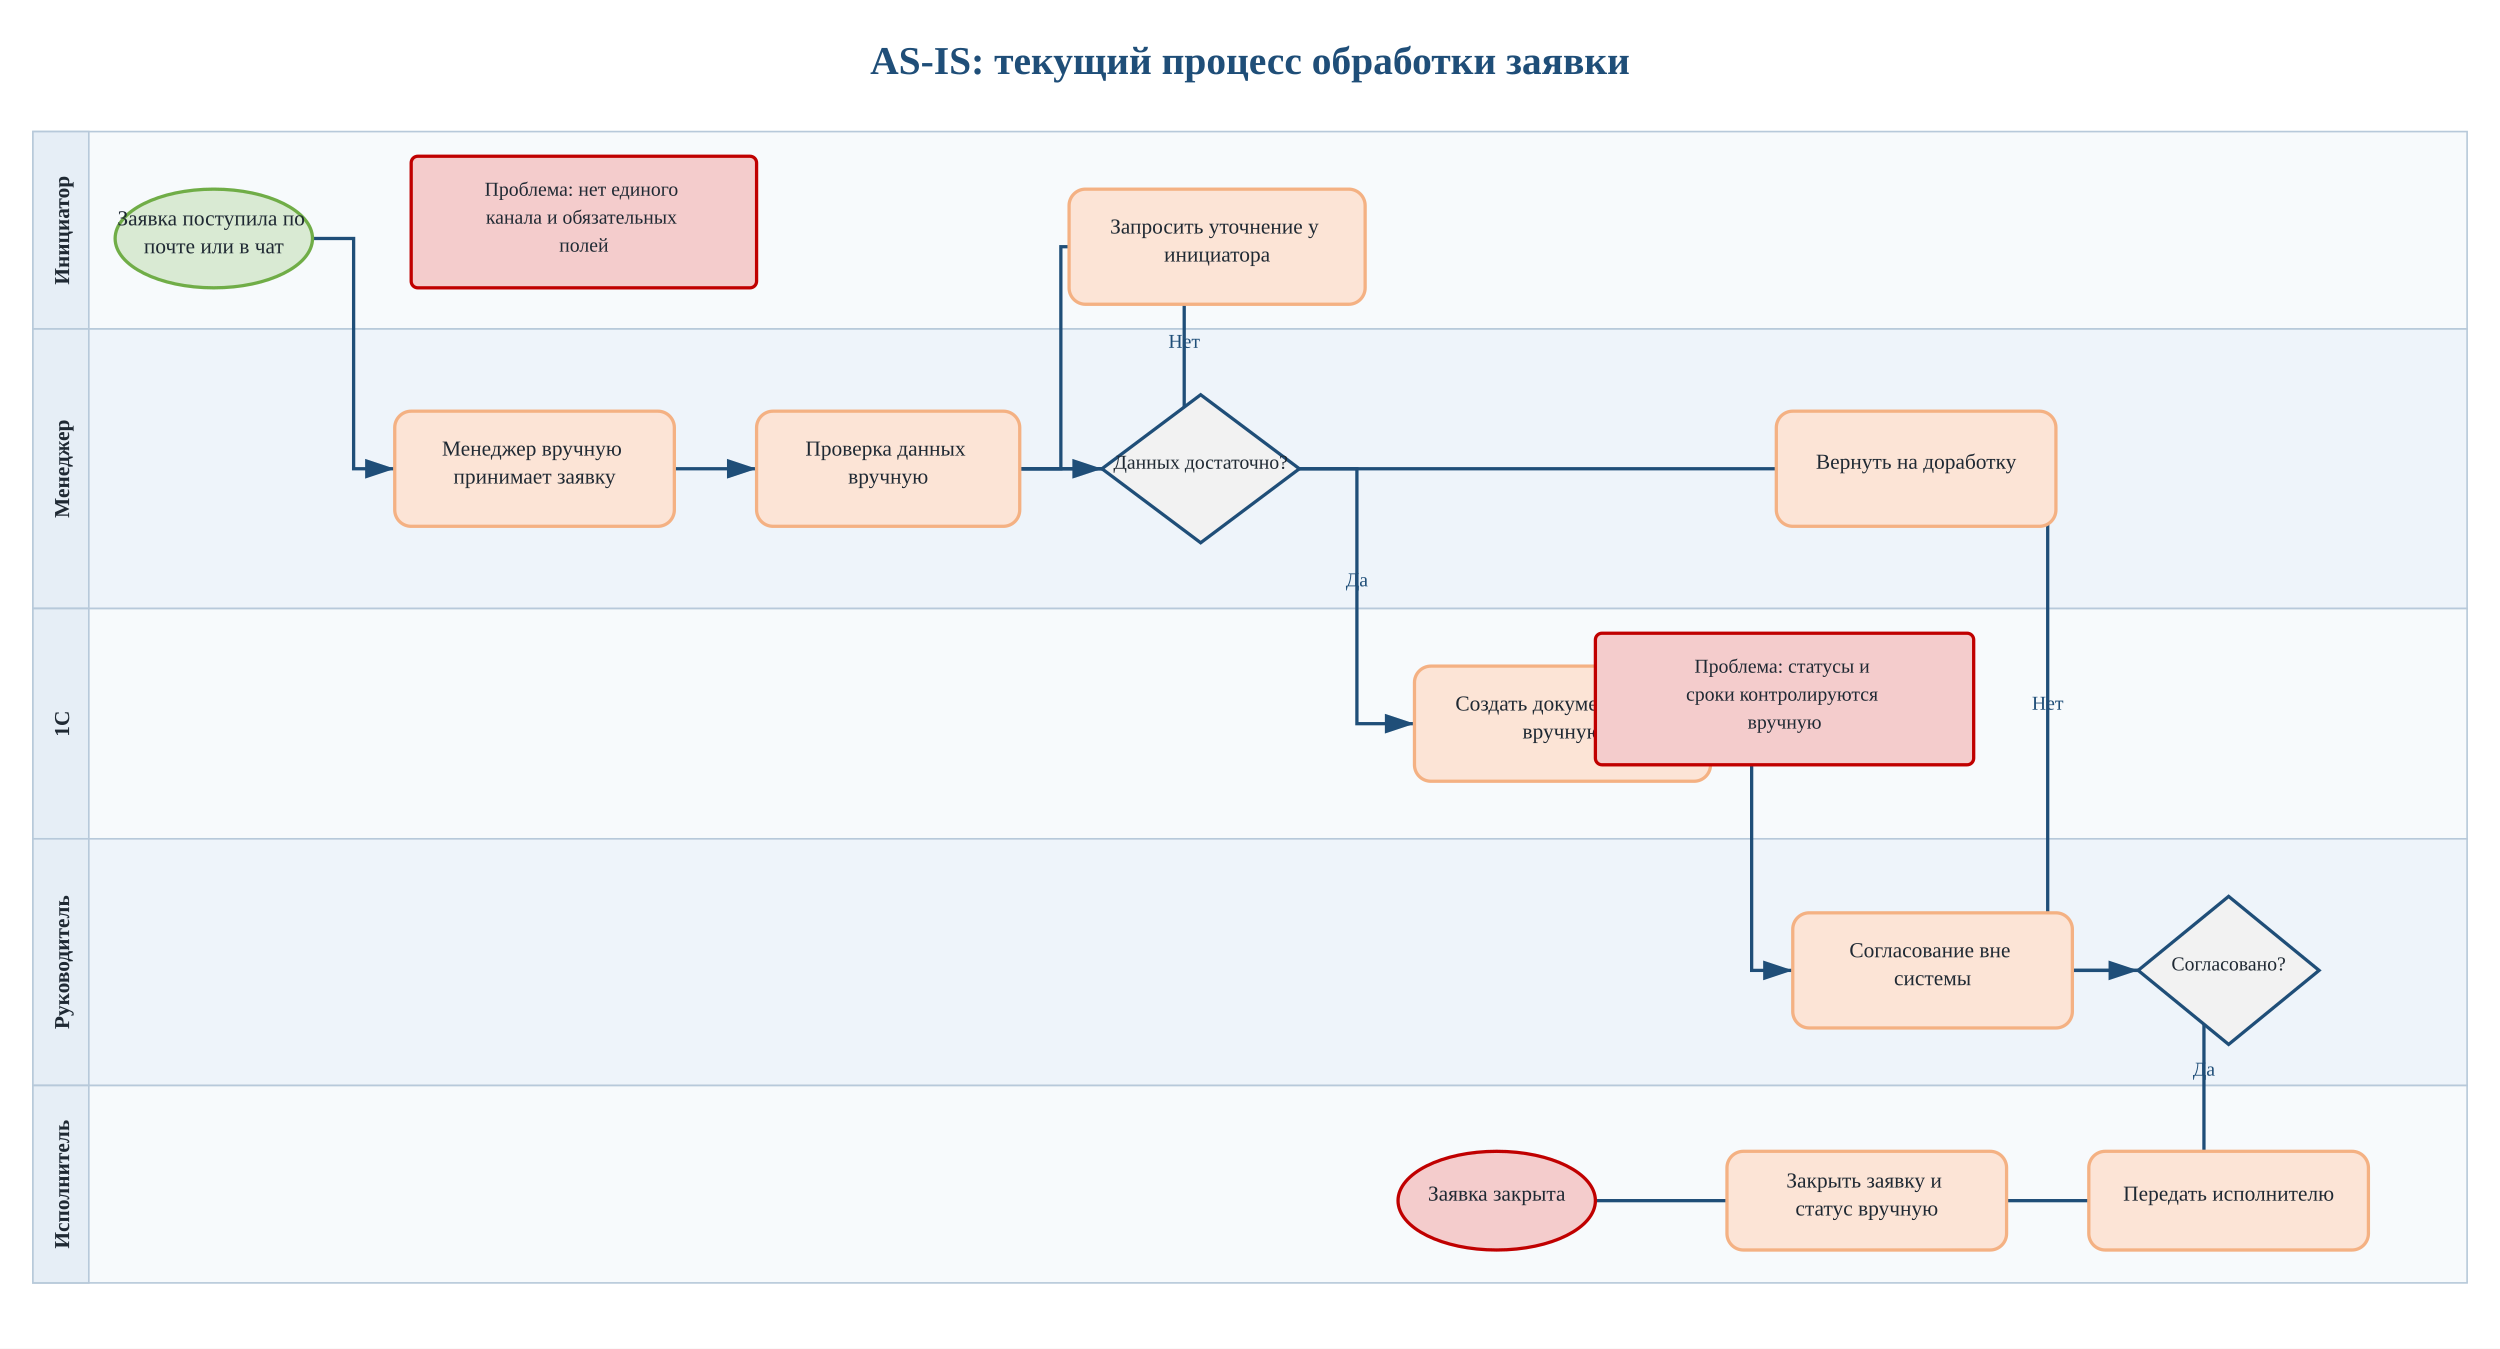
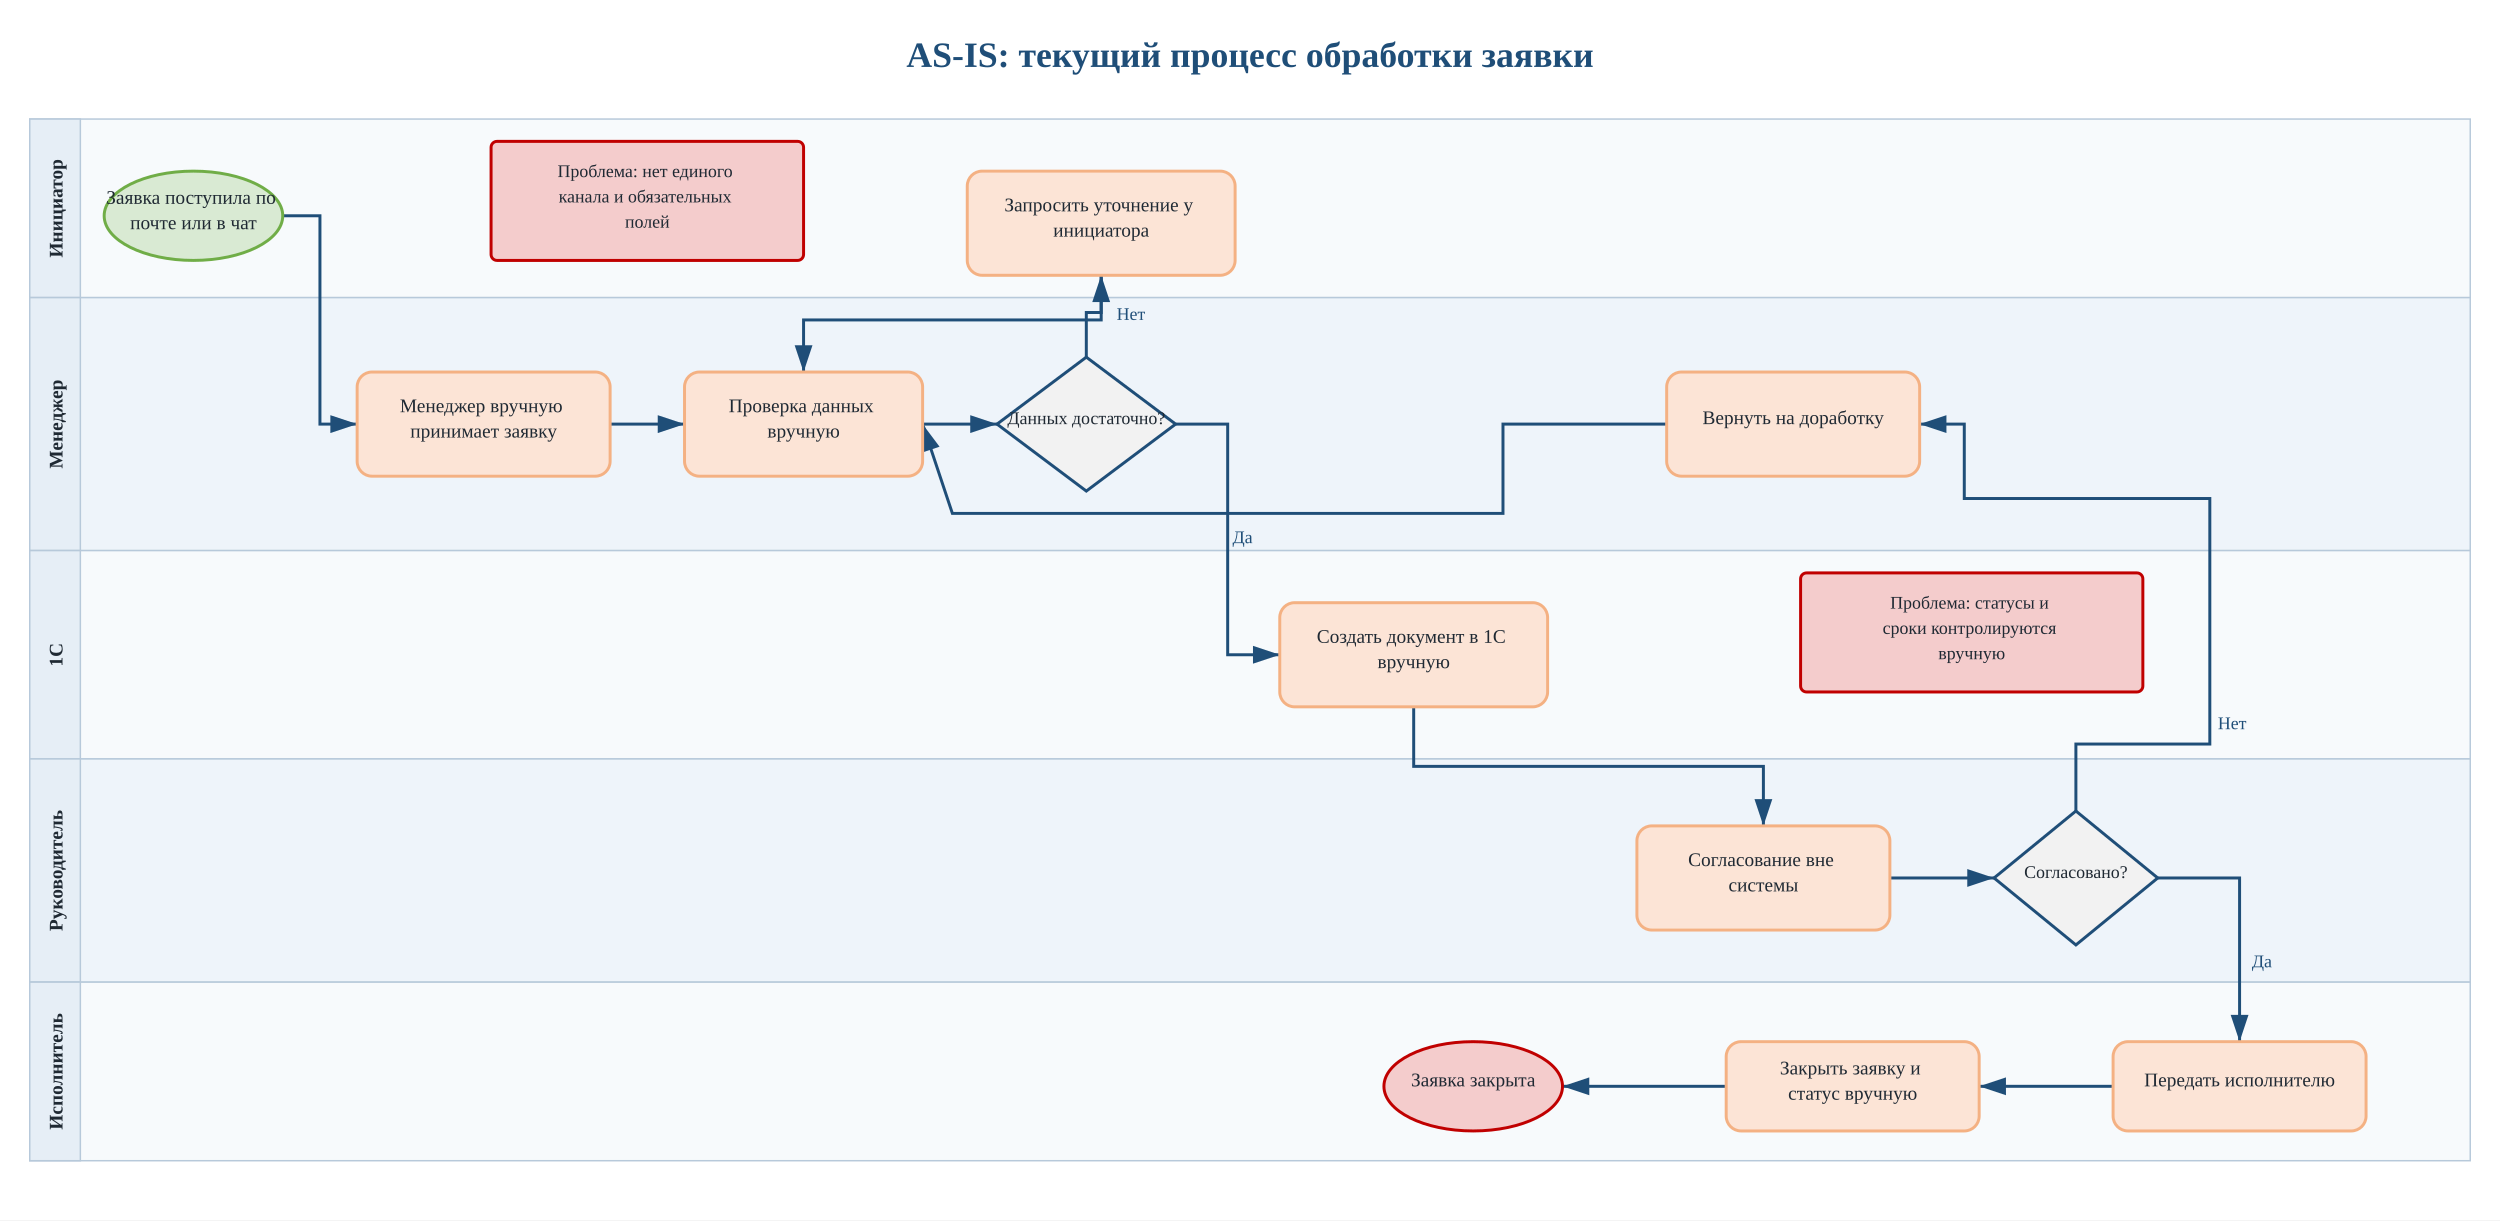
- <svg xmlns="http://www.w3.org/2000/svg" width="1520" height="820" viewBox="0 0 1520 820">
+ <svg xmlns="http://www.w3.org/2000/svg" width="1680" height="820" viewBox="0 0 1680 820">
  <defs>
    <marker id="arrow" markerWidth="10" markerHeight="10" refX="9" refY="3" orient="auto">
      <path d="M0,0 L0,6 L9,3 z" fill="#1F4E78" />
    </marker>
  </defs>
-   <rect width="1520" height="820" fill="#FFFFFF" />
-   <text x="760" y="45" text-anchor="middle" font-size="24" font-weight="700" fill="#1F4E78">AS-IS: текущий процесс обработки заявки</text>
-   <rect x="20" y="80" width="1480" height="120" fill="#F7FAFC" stroke="#B7C9DA" />
+   <rect width="1680" height="820" fill="#FFFFFF" />
+   <text x="840" y="45" text-anchor="middle" font-size="24" font-weight="700" fill="#1F4E78">AS-IS: текущий процесс обработки заявки</text>
+   <rect x="20" y="80" width="1640" height="120" fill="#F7FAFC" stroke="#B7C9DA" />
  <rect x="20" y="80" width="34" height="120" fill="#E6EEF6" stroke="#B7C9DA" />
  <text x="42" y="140" text-anchor="middle" transform="rotate(-90 42 140)" font-size="13" font-weight="700" fill="#1F2933">Инициатор</text>
-   <rect x="20" y="200" width="1480" height="170" fill="#EEF4FA" stroke="#B7C9DA" />
+   <rect x="20" y="200" width="1640" height="170" fill="#EEF4FA" stroke="#B7C9DA" />
  <rect x="20" y="200" width="34" height="170" fill="#E6EEF6" stroke="#B7C9DA" />
  <text x="42" y="285" text-anchor="middle" transform="rotate(-90 42 285)" font-size="13" font-weight="700" fill="#1F2933">Менеджер</text>
-   <rect x="20" y="370" width="1480" height="140" fill="#F7FAFC" stroke="#B7C9DA" />
+   <rect x="20" y="370" width="1640" height="140" fill="#F7FAFC" stroke="#B7C9DA" />
  <rect x="20" y="370" width="34" height="140" fill="#E6EEF6" stroke="#B7C9DA" />
  <text x="42" y="440" text-anchor="middle" transform="rotate(-90 42 440)" font-size="13" font-weight="700" fill="#1F2933">1С</text>
-   <rect x="20" y="510" width="1480" height="150" fill="#EEF4FA" stroke="#B7C9DA" />
+   <rect x="20" y="510" width="1640" height="150" fill="#EEF4FA" stroke="#B7C9DA" />
  <rect x="20" y="510" width="34" height="150" fill="#E6EEF6" stroke="#B7C9DA" />
  <text x="42" y="585" text-anchor="middle" transform="rotate(-90 42 585)" font-size="13" font-weight="700" fill="#1F2933">Руководитель</text>
-   <rect x="20" y="660" width="1480" height="120" fill="#F7FAFC" stroke="#B7C9DA" />
+   <rect x="20" y="660" width="1640" height="120" fill="#F7FAFC" stroke="#B7C9DA" />
  <rect x="20" y="660" width="34" height="120" fill="#E6EEF6" stroke="#B7C9DA" />
  <text x="42" y="720" text-anchor="middle" transform="rotate(-90 42 720)" font-size="13" font-weight="700" fill="#1F2933">Исполнитель</text>
  <path d="M 190 145 L 215 145 L 215 285 L 240 285" fill="none" stroke="#1F4E78" stroke-width="2" marker-end="url(#arrow)" />
-   <path d="M 410 285 L 435 285 L 435 285 L 460 285" fill="none" stroke="#1F4E78" stroke-width="2" marker-end="url(#arrow)" />
-   <path d="M 620 285 L 645 285 L 645 285 L 670 285" fill="none" stroke="#1F4E78" stroke-width="2" marker-end="url(#arrow)" />
-   <path d="M 790 285 L 720 285 L 720 150 L 650 150" fill="none" stroke="#1F4E78" stroke-width="2" marker-end="url(#arrow)" />
-   <text x="720" y="211.5" text-anchor="middle" font-size="12" fill="#1F4E78">Нет</text>
-   <path d="M 830 150 L 645 150 L 645 285 L 460 285" fill="none" stroke="#1F4E78" stroke-width="2" marker-end="url(#arrow)" />
+   <path d="M 410 285 L 460 285" fill="none" stroke="#1F4E78" stroke-width="2" marker-end="url(#arrow)" />
+   <path d="M 620 285 L 670 285" fill="none" stroke="#1F4E78" stroke-width="2" marker-end="url(#arrow)" />
+   <path d="M 730 240 L 730 210 L 740 210 L 740 185" fill="none" stroke="#1F4E78" stroke-width="2" marker-end="url(#arrow)" />
+   <text x="760" y="215" text-anchor="middle" font-size="12" fill="#1F4E78">Нет</text>
+   <path d="M 740 185 L 740 215 L 540 215 L 540 250" fill="none" stroke="#1F4E78" stroke-width="2" marker-end="url(#arrow)" />
  <path d="M 790 285 L 825 285 L 825 440 L 860 440" fill="none" stroke="#1F4E78" stroke-width="2" marker-end="url(#arrow)" />
-   <text x="825" y="356.5" text-anchor="middle" font-size="12" fill="#1F4E78">Да</text>
-   <path d="M 1040 440 L 1065 440 L 1065 590 L 1090 590" fill="none" stroke="#1F4E78" stroke-width="2" marker-end="url(#arrow)" />
-   <path d="M 1260 590 L 1280 590 L 1280 590 L 1300 590" fill="none" stroke="#1F4E78" stroke-width="2" marker-end="url(#arrow)" />
-   <path d="M 1410 590 L 1245 590 L 1245 285 L 1080 285" fill="none" stroke="#1F4E78" stroke-width="2" marker-end="url(#arrow)" />
-   <text x="1245" y="431.5" text-anchor="middle" font-size="12" fill="#1F4E78">Нет</text>
-   <path d="M 1250 285 L 855 285 L 855 285 L 460 285" fill="none" stroke="#1F4E78" stroke-width="2" marker-end="url(#arrow)" />
-   <path d="M 1410 590 L 1340 590 L 1340 730 L 1270 730" fill="none" stroke="#1F4E78" stroke-width="2" marker-end="url(#arrow)" />
-   <text x="1340" y="654" text-anchor="middle" font-size="12" fill="#1F4E78">Да</text>
-   <path d="M 1440 730 L 1245 730 L 1245 730 L 1050 730" fill="none" stroke="#1F4E78" stroke-width="2" marker-end="url(#arrow)" />
-   <path d="M 1220 730 L 1035 730 L 1035 730 L 850 730" fill="none" stroke="#1F4E78" stroke-width="2" marker-end="url(#arrow)" />
+   <text x="835" y="365" text-anchor="middle" font-size="12" fill="#1F4E78">Да</text>
+   <path d="M 950 475 L 950 515 L 1185 515 L 1185 555" fill="none" stroke="#1F4E78" stroke-width="2" marker-end="url(#arrow)" />
+   <path d="M 1270 590 L 1340 590" fill="none" stroke="#1F4E78" stroke-width="2" marker-end="url(#arrow)" />
+   <path d="M 1395 545 L 1395 500 L 1485 500 L 1485 335 L 1320 335 L 1320 285 L 1290 285" fill="none" stroke="#1F4E78" stroke-width="2" marker-end="url(#arrow)" />
+   <text x="1500" y="490" text-anchor="middle" font-size="12" fill="#1F4E78">Нет</text>
+   <path d="M 1120 285 L 1010 285 L 1010 345 L 640 345 L 620 285" fill="none" stroke="#1F4E78" stroke-width="2" marker-end="url(#arrow)" />
+   <path d="M 1450 590 L 1505 590 L 1505 680 L 1505 700" fill="none" stroke="#1F4E78" stroke-width="2" marker-end="url(#arrow)" />
+   <text x="1520" y="650" text-anchor="middle" font-size="12" fill="#1F4E78">Да</text>
+   <path d="M 1420 730 L 1330 730" fill="none" stroke="#1F4E78" stroke-width="2" marker-end="url(#arrow)" />
+   <path d="M 1160 730 L 1050 730" fill="none" stroke="#1F4E78" stroke-width="2" marker-end="url(#arrow)" />
  <ellipse cx="130" cy="145" rx="60" ry="30" fill="#D9EAD3" stroke="#70AD47" stroke-width="2" />
  <text text-anchor="middle" font-size="13" fill="#1F2933">
    <tspan x="130" y="137">Заявка поступила по</tspan>
    <tspan x="130" y="154">почте или в чат</tspan>
  </text>
  <rect x="240" y="250" width="170" height="70" rx="10" fill="#FCE4D6" stroke="#F4B183" stroke-width="2" />
  <text text-anchor="middle" font-size="13" fill="#1F2933">
    <tspan x="325" y="277">Менеджер вручную</tspan>
    <tspan x="325" y="294">принимает заявку</tspan>
  </text>
  <rect x="460" y="250" width="160" height="70" rx="10" fill="#FCE4D6" stroke="#F4B183" stroke-width="2" />
  <text text-anchor="middle" font-size="13" fill="#1F2933">
    <tspan x="540" y="277">Проверка данных</tspan>
    <tspan x="540" y="294">вручную</tspan>
  </text>
  <polygon points="730,240 790,285 730,330 670,285" fill="#F2F2F2" stroke="#1F4E78" stroke-width="2" />
  <text text-anchor="middle" font-size="12" fill="#1F2933">
    <tspan x="730" y="285">Данных достаточно?</tspan>
  </text>
  <rect x="650" y="115" width="180" height="70" rx="10" fill="#FCE4D6" stroke="#F4B183" stroke-width="2" />
  <text text-anchor="middle" font-size="13" fill="#1F2933">
    <tspan x="740" y="142">Запросить уточнение у</tspan>
    <tspan x="740" y="159">инициатора</tspan>
  </text>
  <rect x="860" y="405" width="180" height="70" rx="10" fill="#FCE4D6" stroke="#F4B183" stroke-width="2" />
  <text text-anchor="middle" font-size="13" fill="#1F2933">
    <tspan x="950" y="432">Создать документ в 1С</tspan>
    <tspan x="950" y="449">вручную</tspan>
  </text>
-   <rect x="1090" y="555" width="170" height="70" rx="10" fill="#FCE4D6" stroke="#F4B183" stroke-width="2" />
+   <rect x="1100" y="555" width="170" height="70" rx="10" fill="#FCE4D6" stroke="#F4B183" stroke-width="2" />
  <text text-anchor="middle" font-size="13" fill="#1F2933">
-     <tspan x="1175" y="582">Согласование вне</tspan>
-     <tspan x="1175" y="599">системы</tspan>
+     <tspan x="1185" y="582">Согласование вне</tspan>
+     <tspan x="1185" y="599">системы</tspan>
  </text>
-   <polygon points="1355,545 1410,590 1355,635 1300,590" fill="#F2F2F2" stroke="#1F4E78" stroke-width="2" />
+   <polygon points="1395,545 1450,590 1395,635 1340,590" fill="#F2F2F2" stroke="#1F4E78" stroke-width="2" />
  <text text-anchor="middle" font-size="12" fill="#1F2933">
-     <tspan x="1355" y="590">Согласовано?</tspan>
+     <tspan x="1395" y="590">Согласовано?</tspan>
  </text>
-   <rect x="1080" y="250" width="170" height="70" rx="10" fill="#FCE4D6" stroke="#F4B183" stroke-width="2" />
+   <rect x="1120" y="250" width="170" height="70" rx="10" fill="#FCE4D6" stroke="#F4B183" stroke-width="2" />
  <text text-anchor="middle" font-size="13" fill="#1F2933">
-     <tspan x="1165" y="285">Вернуть на доработку</tspan>
+     <tspan x="1205" y="285">Вернуть на доработку</tspan>
  </text>
-   <rect x="1270" y="700" width="170" height="60" rx="10" fill="#FCE4D6" stroke="#F4B183" stroke-width="2" />
+   <rect x="1420" y="700" width="170" height="60" rx="10" fill="#FCE4D6" stroke="#F4B183" stroke-width="2" />
  <text text-anchor="middle" font-size="13" fill="#1F2933">
-     <tspan x="1355" y="730">Передать исполнителю</tspan>
+     <tspan x="1505" y="730">Передать исполнителю</tspan>
  </text>
-   <rect x="1050" y="700" width="170" height="60" rx="10" fill="#FCE4D6" stroke="#F4B183" stroke-width="2" />
+   <rect x="1160" y="700" width="170" height="60" rx="10" fill="#FCE4D6" stroke="#F4B183" stroke-width="2" />
  <text text-anchor="middle" font-size="13" fill="#1F2933">
-     <tspan x="1135" y="722">Закрыть заявку и</tspan>
-     <tspan x="1135" y="739">статус вручную</tspan>
+     <tspan x="1245" y="722">Закрыть заявку и</tspan>
+     <tspan x="1245" y="739">статус вручную</tspan>
  </text>
-   <ellipse cx="910" cy="730" rx="60" ry="30" fill="#F4CCCC" stroke="#C00000" stroke-width="2" />
+   <ellipse cx="990" cy="730" rx="60" ry="30" fill="#F4CCCC" stroke="#C00000" stroke-width="2" />
  <text text-anchor="middle" font-size="13" fill="#1F2933">
-     <tspan x="910" y="730">Заявка закрыта</tspan>
+     <tspan x="990" y="730">Заявка закрыта</tspan>
  </text>
-   <rect x="250" y="95" width="210" height="80" rx="4" fill="#F4CCCC" stroke="#C00000" stroke-width="2" />
+   <rect x="330" y="95" width="210" height="80" rx="4" fill="#F4CCCC" stroke="#C00000" stroke-width="2" />
  <text text-anchor="middle" font-size="12" fill="#1F2933">
-     <tspan x="355" y="119">Проблема: нет единого</tspan>
-     <tspan x="355" y="136">канала и обязательных</tspan>
-     <tspan x="355" y="153">полей</tspan>
+     <tspan x="435" y="119">Проблема: нет единого</tspan>
+     <tspan x="435" y="136">канала и обязательных</tspan>
+     <tspan x="435" y="153">полей</tspan>
  </text>
-   <rect x="970" y="385" width="230" height="80" rx="4" fill="#F4CCCC" stroke="#C00000" stroke-width="2" />
+   <rect x="1210" y="385" width="230" height="80" rx="4" fill="#F4CCCC" stroke="#C00000" stroke-width="2" />
  <text text-anchor="middle" font-size="12" fill="#1F2933">
-     <tspan x="1085" y="409">Проблема: статусы и</tspan>
-     <tspan x="1085" y="426">сроки контролируются</tspan>
-     <tspan x="1085" y="443">вручную</tspan>
+     <tspan x="1325" y="409">Проблема: статусы и</tspan>
+     <tspan x="1325" y="426">сроки контролируются</tspan>
+     <tspan x="1325" y="443">вручную</tspan>
  </text>
</svg>
